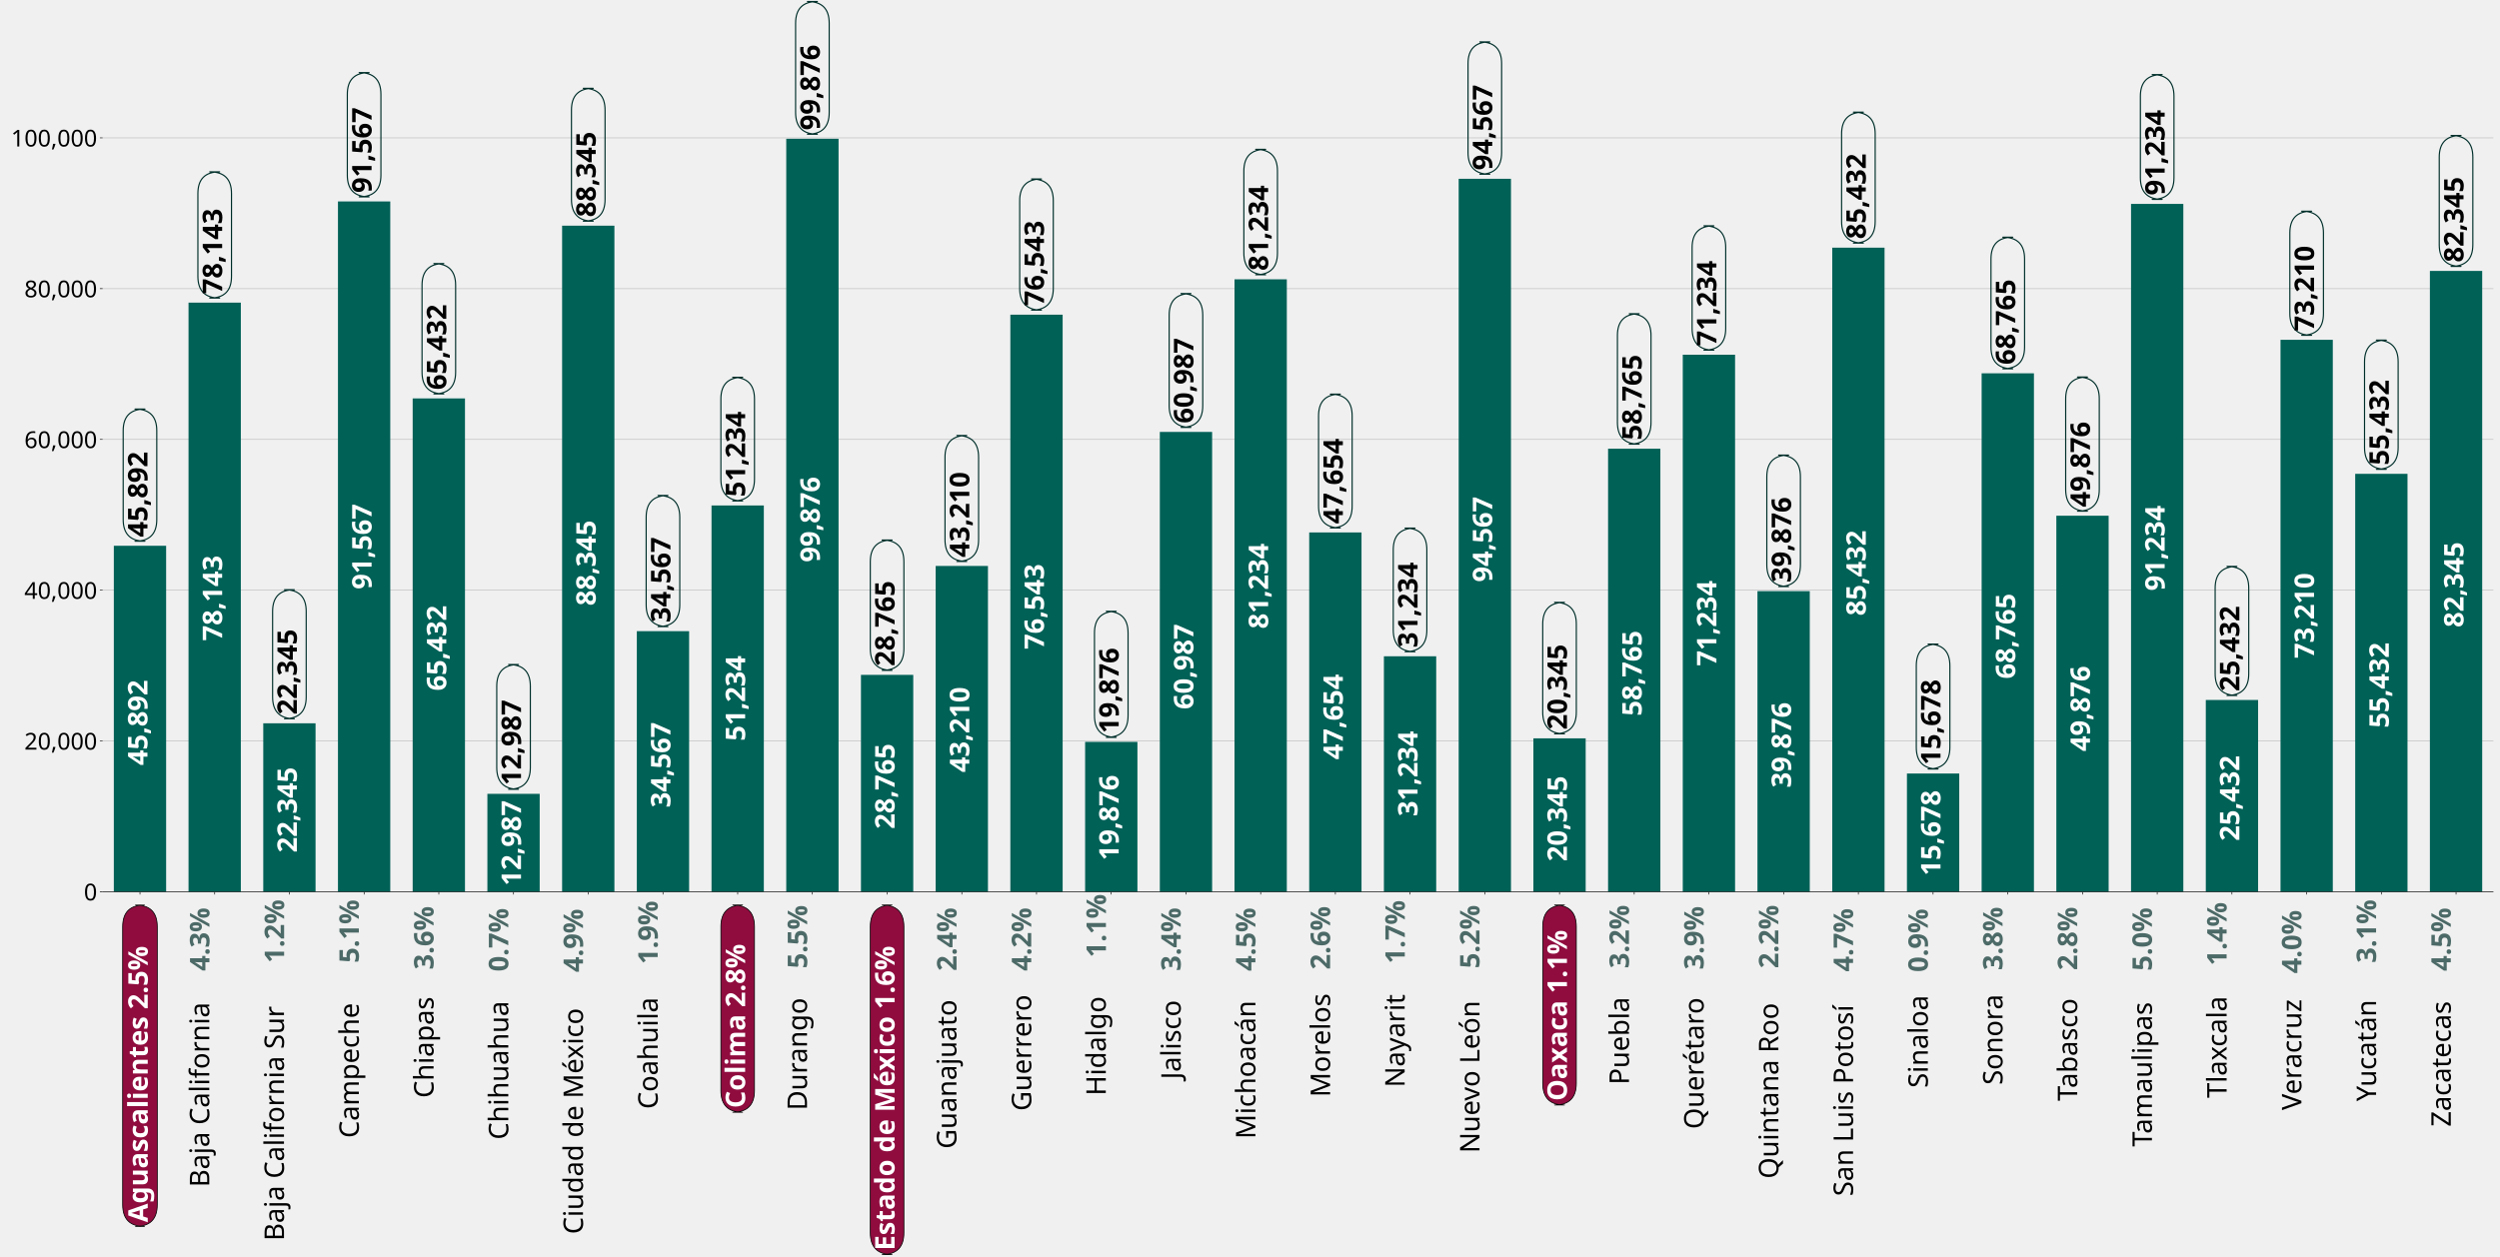
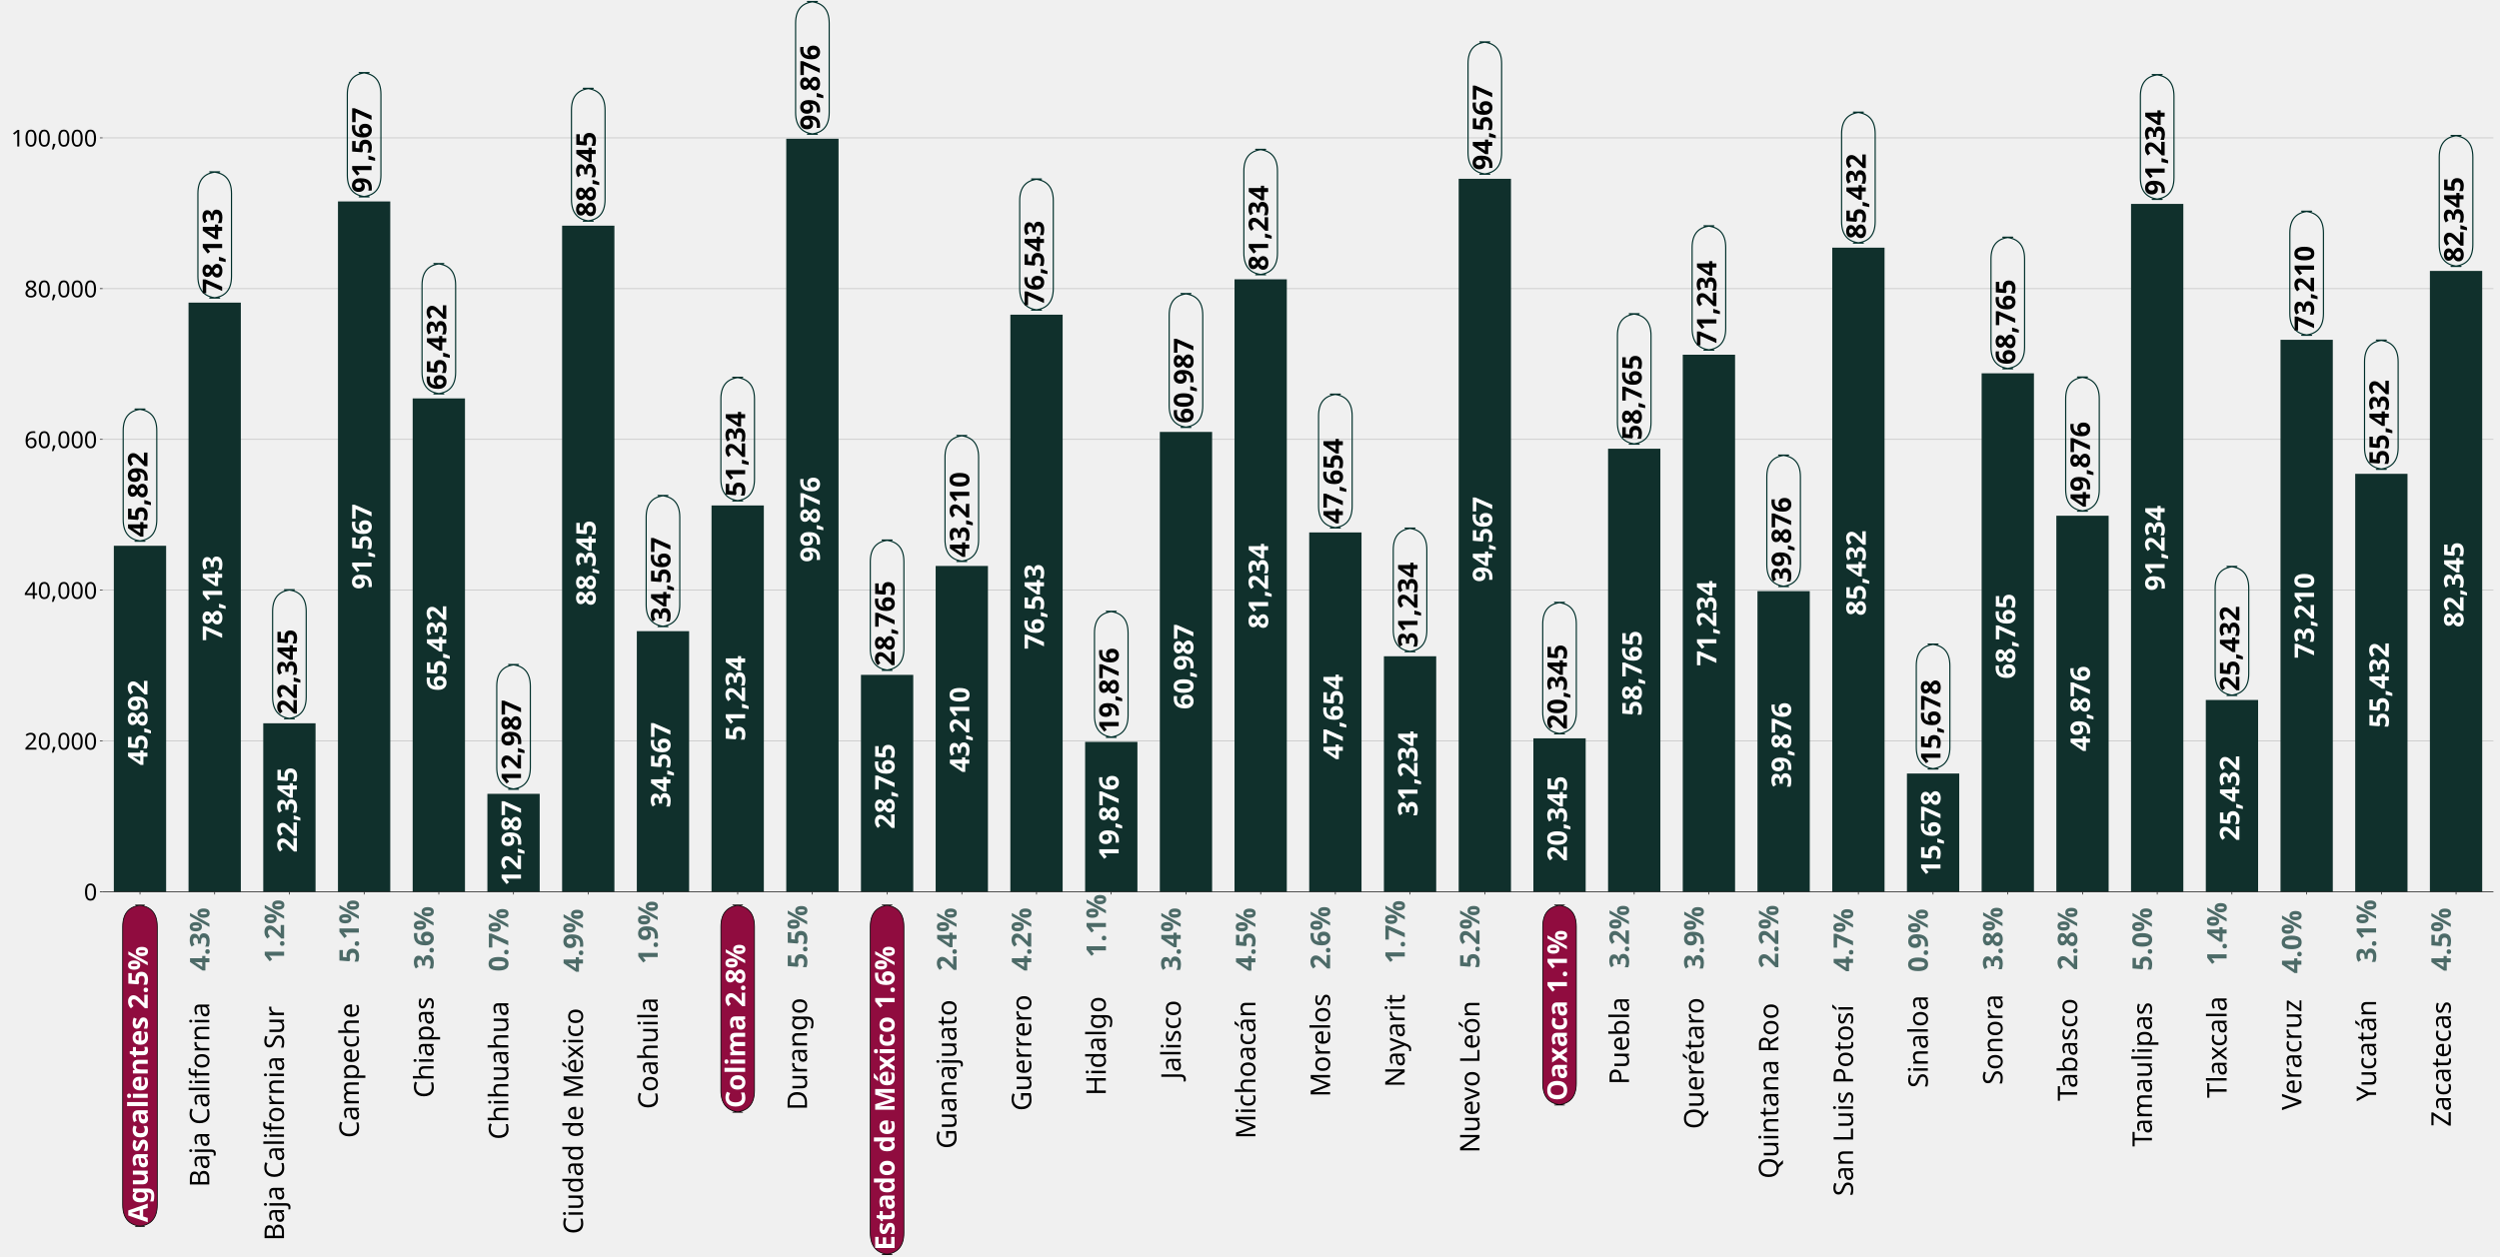
<svg xmlns="http://www.w3.org/2000/svg" xmlns:xlink="http://www.w3.org/1999/xlink" width="3218.4pt" height="1618.3pt" version="1.1" viewBox="0 0 3218.4 1618.3">
  <defs>
    <style type="text/css">*{stroke-linejoin: round; stroke-linecap: butt}</style>
  </defs>
  <path d="m0 1618.3h3218.4v-1618.3h-3218.4v1618.3z" opacity="0" />
  <path d="m132.17 1148.9h3079v-1115.6h-3079v1115.6z" opacity="0" />
  <defs>
    <path id="b" d="m0 0v3.5" stroke="#000" stroke-width=".8" />
  </defs>
  <use x="180.276" y="1148.94" stroke="#000000" stroke-width=".8" xlink:href="#b" />
  <use x="276.496" y="1148.94" stroke="#000000" stroke-width=".8" xlink:href="#b" />
  <text transform="translate(269.5 1529.4) rotate(-90)" font-family="'Montserrat'" font-size="35px" font-weight="500">Baja California</text>
  <use x="372.716" y="1148.94" stroke="#000000" stroke-width=".8" xlink:href="#b" />
  <text transform="translate(365.72 1598.6) rotate(-90)" font-family="'Montserrat'" font-size="35px" font-weight="500">Baja California Sur</text>
  <use x="468.936" y="1148.94" stroke="#000000" stroke-width=".8" xlink:href="#b" />
  <text transform="translate(462.14 1466.2) rotate(-90)" font-family="'Montserrat'" font-size="35px" font-weight="500">Campeche</text>
  <use x="565.156" y="1148.94" stroke="#000000" stroke-width=".8" xlink:href="#b" />
  <text transform="translate(558.36 1414.6) rotate(-90)" font-family="'Montserrat'" font-size="35px" font-weight="500">Chiapas</text>
  <use x="661.376" y="1148.94" stroke="#000000" stroke-width=".8" xlink:href="#b" />
  <text transform="translate(654.58 1468.3) rotate(-90)" font-family="'Montserrat'" font-size="35px" font-weight="500">Chihuahua</text>
  <use x="757.596" y="1148.94" stroke="#000000" stroke-width=".8" xlink:href="#b" />
  <text transform="translate(750.8 1590.1) rotate(-90)" font-family="'Montserrat'" font-size="35px" font-weight="500">Ciudad de México</text>
  <use x="853.816" y="1148.94" stroke="#000000" stroke-width=".8" xlink:href="#b" />
  <text transform="translate(847.02 1428.9) rotate(-90)" font-family="'Montserrat'" font-size="35px" font-weight="500">Coahuila</text>
  <use x="950.036" y="1148.94" stroke="#000000" stroke-width=".8" xlink:href="#b" />
  <use x="1046.256" y="1148.94" stroke="#000000" stroke-width=".8" xlink:href="#b" />
  <text transform="translate(1039.3 1430.5) rotate(-90)" font-family="'Montserrat'" font-size="35px" font-weight="500">Durango</text>
  <use x="1142.476" y="1148.94" stroke="#000000" stroke-width=".8" xlink:href="#b" />
  <use x="1238.696" y="1148.94" stroke="#000000" stroke-width=".8" xlink:href="#b" />
  <text transform="translate(1231.7 1480.1) rotate(-90)" font-family="'Montserrat'" font-size="35px" font-weight="500">Guanajuato</text>
  <use x="1334.916" y="1148.94" stroke="#000000" stroke-width=".8" xlink:href="#b" />
  <text transform="translate(1328.1 1431.3) rotate(-90)" font-family="'Montserrat'" font-size="35px" font-weight="500">Guerrero</text>
  <use x="1431.136" y="1148.94" stroke="#000000" stroke-width=".8" xlink:href="#b" />
  <text transform="translate(1424.1 1411.6) rotate(-90)" font-family="'Montserrat'" font-size="35px" font-weight="500">Hidalgo</text>
  <use x="1527.356" y="1148.94" stroke="#000000" stroke-width=".8" xlink:href="#b" />
  <text transform="translate(1520.6 1390.6) rotate(-90)" font-family="'Montserrat'" font-size="35px" font-weight="500">Jalisco</text>
  <use x="1623.576" y="1148.94" stroke="#000000" stroke-width=".8" xlink:href="#b" />
  <text transform="translate(1616.8 1467.3) rotate(-90)" font-family="'Montserrat'" font-size="35px" font-weight="500">Michoacán</text>
  <use x="1719.796" y="1148.94" stroke="#000000" stroke-width=".8" xlink:href="#b" />
  <text transform="translate(1713 1413.4) rotate(-90)" font-family="'Montserrat'" font-size="35px" font-weight="500">Morelos</text>
  <use x="1816.016" y="1148.94" stroke="#000000" stroke-width=".8" xlink:href="#b" />
  <text transform="translate(1809 1400.9) rotate(-90)" font-family="'Montserrat'" font-size="35px" font-weight="500">Nayarit</text>
  <use x="1912.236" y="1148.94" stroke="#000000" stroke-width=".8" xlink:href="#b" />
  <text transform="translate(1905.4 1485.5) rotate(-90)" font-family="'Montserrat'" font-size="35px" font-weight="500">Nuevo León</text>
  <use x="2008.456" y="1148.94" stroke="#000000" stroke-width=".8" xlink:href="#b" />
  <use x="2104.676" y="1148.94" stroke="#000000" stroke-width=".8" xlink:href="#b" />
  <text transform="translate(2097.9 1397.4) rotate(-90)" font-family="'Montserrat'" font-size="35px" font-weight="500">Puebla</text>
  <use x="2200.896" y="1148.94" stroke="#000000" stroke-width=".8" xlink:href="#b" />
  <text transform="translate(2194.1 1454.7) rotate(-90)" font-family="'Montserrat'" font-size="35px" font-weight="500">Querétaro</text>
  <use x="2297.116" y="1148.94" stroke="#000000" stroke-width=".8" xlink:href="#b" />
  <text transform="translate(2290.3 1518.6) rotate(-90)" font-family="'Montserrat'" font-size="35px" font-weight="500">Quintana Roo</text>
  <use x="2393.336" y="1148.94" stroke="#000000" stroke-width=".8" xlink:href="#b" />
  <text transform="translate(2386.5 1541.1) rotate(-90)" font-family="'Montserrat'" font-size="35px" font-weight="500">San Luis Potosí</text>
  <use x="2489.556" y="1148.94" stroke="#000000" stroke-width=".8" xlink:href="#b" />
  <text transform="translate(2482.8 1401.6) rotate(-90)" font-family="'Montserrat'" font-size="35px" font-weight="500">Sinaloa</text>
  <use x="2585.776" y="1148.94" stroke="#000000" stroke-width=".8" xlink:href="#b" />
  <text transform="translate(2579 1397.7) rotate(-90)" font-family="'Montserrat'" font-size="35px" font-weight="500">Sonora</text>
  <use x="2681.996" y="1148.94" stroke="#000000" stroke-width=".8" xlink:href="#b" />
  <text transform="translate(2675.2 1418.5) rotate(-90)" font-family="'Montserrat'" font-size="35px" font-weight="500">Tabasco</text>
  <use x="2778.216" y="1148.94" stroke="#000000" stroke-width=".8" xlink:href="#b" />
  <text transform="translate(2771.4 1477.4) rotate(-90)" font-family="'Montserrat'" font-size="35px" font-weight="500">Tamaulipas</text>
  <use x="2874.436" y="1148.94" stroke="#000000" stroke-width=".8" xlink:href="#b" />
  <text transform="translate(2867.6 1414.6) rotate(-90)" font-family="'Montserrat'" font-size="35px" font-weight="500">Tlaxcala</text>
  <use x="2970.656" y="1148.94" stroke="#000000" stroke-width=".8" xlink:href="#b" />
  <text transform="translate(2963.9 1430.3) rotate(-90)" font-family="'Montserrat'" font-size="35px" font-weight="500">Veracruz</text>
  <use x="3066.876" y="1148.94" stroke="#000000" stroke-width=".8" xlink:href="#b" />
  <text transform="translate(3060.1 1418.9) rotate(-90)" font-family="'Montserrat'" font-size="35px" font-weight="500">Yucatán</text>
  <use x="3163.096" y="1148.94" stroke="#000000" stroke-width=".8" xlink:href="#b" />
  <text transform="translate(3156.3 1451.6) rotate(-90)" font-family="'Montserrat'" font-size="35px" font-weight="500">Zacatecas</text>
  <path d="m132.17 1148.9h3079" clip-path="url(#a)" fill="none" stroke="#b9b9b9" stroke-linecap="square" stroke-width=".75" />
  <defs>
    <path id="c" d="m0 0h-3.5" stroke="#000" stroke-width=".8" />
  </defs>
  <use x="132.166" y="1148.94" stroke="#000000" stroke-width=".8" xlink:href="#c" />
  <text transform="rotate(-0 125.17 1160.1)" x="125.166" y="1160.071" font-family="'Montserrat'" font-size="30px" font-weight="500" text-anchor="end">0</text>
  <path d="m132.17 954.68h3079" clip-path="url(#a)" fill="none" stroke="#b9b9b9" stroke-linecap="square" stroke-width=".75" />
  <use x="132.166" y="954.678" stroke="#000000" stroke-width=".8" xlink:href="#c" />
  <text transform="rotate(-0 125.17 965.81)" x="125.166" y="965.808" font-family="'Montserrat'" font-size="30px" font-weight="500" text-anchor="end">20,000</text>
  <path d="m132.17 760.41h3079" clip-path="url(#a)" fill="none" stroke="#b9b9b9" stroke-linecap="square" stroke-width=".75" />
  <use x="132.166" y="760.415" stroke="#000000" stroke-width=".8" xlink:href="#c" />
  <text transform="rotate(-0 125.17 771.55)" x="125.166" y="771.545" font-family="'Montserrat'" font-size="30px" font-weight="500" text-anchor="end">40,000</text>
  <path d="m132.17 566.15h3079" clip-path="url(#a)" fill="none" stroke="#b9b9b9" stroke-linecap="square" stroke-width=".75" />
  <use x="132.166" y="566.152" stroke="#000000" stroke-width=".8" xlink:href="#c" />
  <text transform="rotate(-0 125.17 577.28)" x="125.166" y="577.283" font-family="'Montserrat'" font-size="30px" font-weight="500" text-anchor="end">60,000</text>
  <path d="m132.17 371.89h3079" clip-path="url(#a)" fill="none" stroke="#b9b9b9" stroke-linecap="square" stroke-width=".75" />
  <use x="132.166" y="371.89" stroke="#000000" stroke-width=".8" xlink:href="#c" />
  <text transform="rotate(-0 125.17 383.02)" x="125.166" y="383.02" font-family="'Montserrat'" font-size="30px" font-weight="500" text-anchor="end">80,000</text>
  <path d="m132.17 177.63h3079" clip-path="url(#a)" fill="none" stroke="#b9b9b9" stroke-linecap="square" stroke-width=".75" />
  <use x="132.166" y="177.627" stroke="#000000" stroke-width=".8" xlink:href="#c" />
  <text transform="rotate(-0 125.17 188.76)" x="125.166" y="188.757" font-family="'Montserrat'" font-size="30px" font-weight="500" text-anchor="end">100,000</text>
-   <path d="m146.6 1148.9h67.354v-445.76h-67.354z" clip-path="url(#a)" fill="#006157" />
-   <path d="m242.82 1148.9h67.354v-759.01h-67.354z" clip-path="url(#a)" fill="#006157" />
-   <path d="m339.04 1148.9h67.354v-217.04h-67.354z" clip-path="url(#a)" fill="#006157" />
-   <path d="m435.26 1148.9h67.354v-889.4h-67.354z" clip-path="url(#a)" fill="#006157" />
-   <path d="m531.48 1148.9h67.354v-635.55h-67.354z" clip-path="url(#a)" fill="#006157" />
-   <path d="m627.7 1148.9h67.354v-126.14h-67.354z" clip-path="url(#a)" fill="#006157" />
-   <path d="m723.92 1148.9h67.354v-858.11h-67.354z" clip-path="url(#a)" fill="#006157" />
-   <path d="m820.14 1148.9h67.354v-335.75h-67.354z" clip-path="url(#a)" fill="#006157" />
-   <path d="m916.36 1148.9h67.354v-497.64h-67.354z" clip-path="url(#a)" fill="#006157" />
-   <path d="m1012.6 1148.9h67.354v-970.11h-67.354z" clip-path="url(#a)" fill="#006157" />
-   <path d="m1108.8 1148.9h67.354v-279.4h-67.354z" clip-path="url(#a)" fill="#006157" />
-   <path d="m1205 1148.9h67.354v-419.7h-67.354z" clip-path="url(#a)" fill="#006157" />
-   <path d="m1301.2 1148.9h67.354v-743.47h-67.354z" clip-path="url(#a)" fill="#006157" />
-   <path d="m1397.5 1148.9h67.354v-193.06h-67.354z" clip-path="url(#a)" fill="#006157" />
-   <path d="m1493.7 1148.9h67.354v-592.38h-67.354z" clip-path="url(#a)" fill="#006157" />
-   <path d="m1589.9 1148.9h67.354v-789.04h-67.354z" clip-path="url(#a)" fill="#006157" />
-   <path d="m1686.1 1148.9h67.354v-462.87h-67.354z" clip-path="url(#a)" fill="#006157" />
-   <path d="m1782.3 1148.9h67.354v-303.38h-67.354z" clip-path="url(#a)" fill="#006157" />
-   <path d="m1878.6 1148.9h67.354v-918.54h-67.354z" clip-path="url(#a)" fill="#006157" />
-   <path d="m1974.8 1148.9h67.354v-197.61h-67.354z" clip-path="url(#a)" fill="#006157" />
-   <path d="m2071 1148.9h67.354v-570.79h-67.354z" clip-path="url(#a)" fill="#006157" />
-   <path d="m2167.2 1148.9h67.354v-691.91h-67.354z" clip-path="url(#a)" fill="#006157" />
-   <path d="m2263.4 1148.9h67.354v-387.32h-67.354z" clip-path="url(#a)" fill="#006157" />
-   <path d="m2359.7 1148.9h67.354v-829.81h-67.354z" clip-path="url(#a)" fill="#006157" />
-   <path d="m2455.9 1148.9h67.354v-152.28h-67.354z" clip-path="url(#a)" fill="#006157" />
-   <path d="m2552.1 1148.9h67.354v-667.92h-67.354z" clip-path="url(#a)" fill="#006157" />
-   <path d="m2648.3 1148.9h67.354v-484.45h-67.354z" clip-path="url(#a)" fill="#006157" />
-   <path d="m2744.5 1148.9h67.354v-886.17h-67.354z" clip-path="url(#a)" fill="#006157" />
-   <path d="m2840.8 1148.9h67.354v-247.02h-67.354z" clip-path="url(#a)" fill="#006157" />
-   <path d="m2937 1148.9h67.354v-711.1h-67.354z" clip-path="url(#a)" fill="#006157" />
-   <path d="m3033.2 1148.9h67.354v-538.42h-67.354z" clip-path="url(#a)" fill="#006157" />
-   <path d="m3129.4 1148.9h67.354v-799.83h-67.354z" clip-path="url(#a)" fill="#006157" />
+   <path d="m146.6 1148.9h67.354v-445.76h-67.354z" clip-path="url(#a)" fill="#10302c" />
+   <path d="m242.82 1148.9h67.354v-759.01h-67.354z" clip-path="url(#a)" fill="#10302c" />
+   <path d="m339.04 1148.9h67.354v-217.04h-67.354z" clip-path="url(#a)" fill="#10302c" />
+   <path d="m435.26 1148.9h67.354v-889.4h-67.354z" clip-path="url(#a)" fill="#10302c" />
+   <path d="m531.48 1148.9h67.354v-635.55h-67.354z" clip-path="url(#a)" fill="#10302c" />
+   <path d="m627.7 1148.9h67.354v-126.14h-67.354z" clip-path="url(#a)" fill="#10302c" />
+   <path d="m723.92 1148.9h67.354v-858.11h-67.354z" clip-path="url(#a)" fill="#10302c" />
+   <path d="m820.14 1148.9h67.354v-335.75h-67.354z" clip-path="url(#a)" fill="#10302c" />
+   <path d="m916.36 1148.9h67.354v-497.64h-67.354z" clip-path="url(#a)" fill="#10302c" />
+   <path d="m1012.6 1148.9h67.354v-970.11h-67.354z" clip-path="url(#a)" fill="#10302c" />
+   <path d="m1108.8 1148.9h67.354v-279.4h-67.354z" clip-path="url(#a)" fill="#10302c" />
+   <path d="m1205 1148.9h67.354v-419.7h-67.354z" clip-path="url(#a)" fill="#10302c" />
+   <path d="m1301.2 1148.9h67.354v-743.47h-67.354z" clip-path="url(#a)" fill="#10302c" />
+   <path d="m1397.5 1148.9h67.354v-193.06h-67.354z" clip-path="url(#a)" fill="#10302c" />
+   <path d="m1493.7 1148.9h67.354v-592.38h-67.354z" clip-path="url(#a)" fill="#10302c" />
+   <path d="m1589.9 1148.9h67.354v-789.04h-67.354z" clip-path="url(#a)" fill="#10302c" />
+   <path d="m1686.1 1148.9h67.354v-462.87h-67.354z" clip-path="url(#a)" fill="#10302c" />
+   <path d="m1782.3 1148.9h67.354v-303.38h-67.354z" clip-path="url(#a)" fill="#10302c" />
+   <path d="m1878.6 1148.9h67.354v-918.54h-67.354z" clip-path="url(#a)" fill="#10302c" />
+   <path d="m1974.8 1148.9h67.354v-197.61h-67.354z" clip-path="url(#a)" fill="#10302c" />
+   <path d="m2071 1148.9h67.354v-570.79h-67.354z" clip-path="url(#a)" fill="#10302c" />
+   <path d="m2167.2 1148.9h67.354v-691.91h-67.354z" clip-path="url(#a)" fill="#10302c" />
+   <path d="m2263.4 1148.9h67.354v-387.32h-67.354z" clip-path="url(#a)" fill="#10302c" />
+   <path d="m2359.7 1148.9h67.354v-829.81h-67.354z" clip-path="url(#a)" fill="#10302c" />
+   <path d="m2455.9 1148.9h67.354v-152.28h-67.354z" clip-path="url(#a)" fill="#10302c" />
+   <path d="m2552.1 1148.9h67.354v-667.92h-67.354z" clip-path="url(#a)" fill="#10302c" />
+   <path d="m2648.3 1148.9h67.354v-484.45h-67.354z" clip-path="url(#a)" fill="#10302c" />
+   <path d="m2744.5 1148.9h67.354v-886.17h-67.354z" clip-path="url(#a)" fill="#10302c" />
+   <path d="m2840.8 1148.9h67.354v-247.02h-67.354z" clip-path="url(#a)" fill="#10302c" />
+   <path d="m2937 1148.9h67.354v-711.1h-67.354z" clip-path="url(#a)" fill="#10302c" />
+   <path d="m3033.2 1148.9h67.354v-538.42h-67.354z" clip-path="url(#a)" fill="#10302c" />
+   <path d="m3129.4 1148.9h67.354v-799.83h-67.354z" clip-path="url(#a)" fill="#10302c" />
  <path d="m132.17 1148.9h3079" fill="none" stroke="#000" stroke-linecap="square" stroke-width=".8" />
  <text transform="translate(189.87 986.14) rotate(-90)" fill="#ffffff" font-family="'Montserrat'" font-size="35px" font-weight="700">45,892</text>
  <path d="m201.91 669.28v-114.28q0-28-28-28h12.737q-28 0-28 28v114.28q0 28 28 28h-12.737q28 0 28-28z" fill="none" stroke="#002f2a" stroke-width="1.5" />
  <text transform="translate(189.87 692.03) rotate(-90)" font-family="'Montserrat'" font-size="35px" font-weight="700">45,892  </text>
  <path d="m202.55 1552.1v-358.06q0-28-28-28h11.446q-28 0-28 28v358.06q0 28 28 28h-11.446q28 0 28-28z" fill="#900c3f" stroke="#000" />
  <text transform="translate(190.27 1574.8) rotate(-90)" fill="#ffffff" font-family="'Montserrat'" font-size="35px" font-weight="600">Aguascalientes 2.5% </text>
  <text transform="translate(286.09 825.7) rotate(-90)" fill="#ffffff" font-family="'Montserrat'" font-size="35px" font-weight="700">78,143</text>
  <path d="m298.13 356.02v-106.65q0-28-28-28h12.737q-28 0-28 28v106.65q0 28 28 28h-12.737q28 0 28-28z" fill="none" stroke="#002f2a" stroke-width="1.5" />
  <text transform="translate(286.09 378.77) rotate(-90)" font-family="'Montserrat'" font-size="35px" font-weight="700">78,143  </text>
  <text transform="translate(269.7 1251) rotate(-90)" fill="#4c6a67" font-family="'Montserrat'" font-size="35px" font-weight="600">4.3% </text>
  <text transform="translate(382.31 1098.5) rotate(-90)" fill="#ffffff" font-family="'Montserrat'" font-size="35px" font-weight="700">22,345</text>
  <path d="m394.35 897.99v-110.25q0-28-28-28h12.737q-28 0-28 28v110.25q0 28 28 28h-12.737q28 0 28-28z" fill="none" stroke="#002f2a" stroke-width="1.5" />
  <text transform="translate(382.31 920.74) rotate(-90)" font-family="'Montserrat'" font-size="35px" font-weight="700">22,345  </text>
  <text transform="translate(365.92 1240.6) rotate(-90)" fill="#4c6a67" font-family="'Montserrat'" font-size="35px" font-weight="600">1.2% </text>
  <text transform="translate(478.53 759.24) rotate(-90)" fill="#ffffff" font-family="'Montserrat'" font-size="35px" font-weight="700">91,567</text>
  <path d="m490.57 225.63v-104.12q0-28-28-28h12.737q-28 0-28 28v104.12q0 28 28 28h-12.737q28 0 28-28z" fill="none" stroke="#002f2a" stroke-width="1.5" />
  <text transform="translate(478.53 248.38) rotate(-90)" font-family="'Montserrat'" font-size="35px" font-weight="700">91,567  </text>
  <text transform="translate(462.14 1240.7) rotate(-90)" fill="#4c6a67" font-family="'Montserrat'" font-size="35px" font-weight="600">5.1% </text>
  <text transform="translate(574.75 890.06) rotate(-90)" fill="#ffffff" font-family="'Montserrat'" font-size="35px" font-weight="700">65,432</text>
  <path d="m586.79 479.48v-111.9q0-28-28-28h12.737q-28 0-28 28v111.9q0 28 28 28h-12.737q28 0 28-28z" fill="none" stroke="#002f2a" stroke-width="1.5" />
  <text transform="translate(574.75 502.23) rotate(-90)" font-family="'Montserrat'" font-size="35px" font-weight="700">65,432  </text>
  <text transform="translate(558.36 1249.2) rotate(-90)" fill="#4c6a67" font-family="'Montserrat'" font-size="35px" font-weight="600">3.6% </text>
  <text transform="translate(670.97 1141.2) rotate(-90)" fill="#ffffff" font-family="'Montserrat'" font-size="35px" font-weight="700">12,987</text>
  <path d="m683.01 988.89v-104.75q0-28-28-28h12.737q-28 0-28 28v104.75q0 28 28 28h-12.737q28 0 28-28z" fill="none" stroke="#002f2a" stroke-width="1.5" />
  <text transform="translate(670.97 1011.6) rotate(-90)" font-family="'Montserrat'" font-size="35px" font-weight="700">12,987  </text>
  <text transform="translate(654.58 1251.7) rotate(-90)" fill="#4c6a67" font-family="'Montserrat'" font-size="35px" font-weight="600">0.7% </text>
  <text transform="translate(767.19 780.4) rotate(-90)" fill="#ffffff" font-family="'Montserrat'" font-size="35px" font-weight="700">88,345</text>
  <path d="m779.23 256.93v-115.15q0-28-28-28h12.737q-28 0-28 28v115.15q0 28 28 28h-12.737q28 0 28-28z" fill="none" stroke="#002f2a" stroke-width="1.5" />
  <text transform="translate(767.19 279.68) rotate(-90)" font-family="'Montserrat'" font-size="35px" font-weight="700">88,345  </text>
  <text transform="translate(750.8 1252.6) rotate(-90)" fill="#4c6a67" font-family="'Montserrat'" font-size="35px" font-weight="600">4.9% </text>
  <text transform="translate(863.41 1040.5) rotate(-90)" fill="#ffffff" font-family="'Montserrat'" font-size="35px" font-weight="700">34,567</text>
  <path d="m875.45 779.28v-112.95q0-28-28-28h12.737q-28 0-28 28v112.95q0 28 28 28h-12.737q28 0 28-28z" fill="none" stroke="#002f2a" stroke-width="1.5" />
  <text transform="translate(863.41 802.03) rotate(-90)" font-family="'Montserrat'" font-size="35px" font-weight="700">34,567  </text>
  <text transform="translate(847.02 1242.2) rotate(-90)" fill="#4c6a67" font-family="'Montserrat'" font-size="35px" font-weight="600">1.9% </text>
  <text transform="translate(959.63 954.72) rotate(-90)" fill="#ffffff" font-family="'Montserrat'" font-size="35px" font-weight="700">51,234</text>
  <path d="m971.67 617.39v-103.32q0-28-28-28h12.737q-28 0-28 28v103.32q0 28 28 28h-12.737q28 0 28-28z" fill="none" stroke="#002f2a" stroke-width="1.5" />
  <text transform="translate(959.63 640.14) rotate(-90)" font-family="'Montserrat'" font-size="35px" font-weight="700">51,234  </text>
  <path d="m971.67 1405v-210.98q0-28-28-28h12.737q-28 0-28 28v210.98q0 28 28 28h-12.737q28 0 28-28z" fill="#900c3f" stroke="#000" />
  <text transform="translate(959.63 1427.7) rotate(-90)" fill="#ffffff" font-family="'Montserrat'" font-size="35px" font-weight="600">Colima 2.8% </text>
  <text transform="translate(1055.8 724.32) rotate(-90)" fill="#ffffff" font-family="'Montserrat'" font-size="35px" font-weight="700">99,876</text>
  <path d="m1067.9 144.92v-114.98q0-28-28-28h12.737q-28 0-28 28v114.98q0 28 28 28h-12.737q28 0 28-28z" fill="none" stroke="#002f2a" stroke-width="1.5" />
  <text transform="translate(1055.8 167.68) rotate(-90)" font-family="'Montserrat'" font-size="35px" font-weight="700">99,876  </text>
  <text transform="translate(1039.5 1247.8) rotate(-90)" fill="#4c6a67" font-family="'Montserrat'" font-size="35px" font-weight="600">5.5% </text>
  <text transform="translate(1152.1 1068.1) rotate(-90)" fill="#ffffff" font-family="'Montserrat'" font-size="35px" font-weight="700">28,765</text>
  <path d="m1164.1 835.64v-111.86q0-28-28-28h12.737q-28 0-28 28v111.86q0 28 28 28h-12.737q28 0 28-28z" fill="none" stroke="#002f2a" stroke-width="1.5" />
  <text transform="translate(1152.1 858.39) rotate(-90)" font-family="'Montserrat'" font-size="35px" font-weight="700">28,765  </text>
  <path d="m1164.1 1588.3v-394.3q0-28-28-28h12.737q-28 0-28 28v394.3q0 28 28 28h-12.737q28 0 28-28z" fill="#900c3f" stroke="#000" />
  <text transform="translate(1152.1 1611.1) rotate(-90)" fill="#ffffff" font-family="'Montserrat'" font-size="35px" font-weight="600">Estado de México 1.6% </text>
  <text transform="translate(1248.3 995.16) rotate(-90)" fill="#ffffff" font-family="'Montserrat'" font-size="35px" font-weight="700">43,210</text>
  <path d="m1260.3 695.33v-106.26q0-28-28-28h12.737q-28 0-28 28v106.26q0 28 28 28h-12.737q28 0 28-28z" fill="none" stroke="#002f2a" stroke-width="1.5" />
  <text transform="translate(1248.3 718.08) rotate(-90)" font-family="'Montserrat'" font-size="35px" font-weight="700">43,210  </text>
  <text transform="translate(1231.9 1251) rotate(-90)" fill="#4c6a67" font-family="'Montserrat'" font-size="35px" font-weight="600">2.4% </text>
  <text transform="translate(1344.5 836.62) rotate(-90)" fill="#ffffff" font-family="'Montserrat'" font-size="35px" font-weight="700">76,543</text>
  <path d="m1356.5 371.56v-112.95q0-28-28-28h12.737q-28 0-28 28v112.95q0 28 28 28h-12.737q28 0 28-28z" fill="none" stroke="#002f2a" stroke-width="1.5" />
  <text transform="translate(1344.5 394.31) rotate(-90)" font-family="'Montserrat'" font-size="35px" font-weight="700">76,543  </text>
  <text transform="translate(1328.1 1251) rotate(-90)" fill="#4c6a67" font-family="'Montserrat'" font-size="35px" font-weight="600">4.2% </text>
  <text transform="translate(1440.7 1108.6) rotate(-90)" fill="#ffffff" font-family="'Montserrat'" font-size="35px" font-weight="700">19,876</text>
  <path d="m1452.8 921.98v-106.4q0-28-28-28h12.737q-28 0-28 28v106.4q0 28 28 28h-12.737q28 0 28-28z" fill="none" stroke="#002f2a" stroke-width="1.5" />
  <text transform="translate(1440.7 944.73) rotate(-90)" font-family="'Montserrat'" font-size="35px" font-weight="700">19,876  </text>
  <text transform="translate(1424.3 1233.6) rotate(-90)" fill="#4c6a67" font-family="'Montserrat'" font-size="35px" font-weight="600">1.1% </text>
  <text transform="translate(1536.9 913.92) rotate(-90)" fill="#ffffff" font-family="'Montserrat'" font-size="35px" font-weight="700">60,987</text>
  <path d="m1549 522.66v-116.45q0-28-28-28h12.737q-28 0-28 28v116.45q0 28 28 28h-12.737q28 0 28-28z" fill="none" stroke="#002f2a" stroke-width="1.5" />
  <text transform="translate(1536.9 545.41) rotate(-90)" font-family="'Montserrat'" font-size="35px" font-weight="700">60,987  </text>
  <text transform="translate(1520.6 1251) rotate(-90)" fill="#4c6a67" font-family="'Montserrat'" font-size="35px" font-weight="600">3.4% </text>
  <text transform="translate(1633.2 810.16) rotate(-90)" fill="#ffffff" font-family="'Montserrat'" font-size="35px" font-weight="700">81,234</text>
  <path d="m1645.2 326v-105.6q0-28-28-28h12.737q-28 0-28 28v105.6q0 28 28 28h-12.737q28 0 28-28z" fill="none" stroke="#002f2a" stroke-width="1.5" />
  <text transform="translate(1633.2 348.75) rotate(-90)" font-family="'Montserrat'" font-size="35px" font-weight="700">81,234  </text>
  <text transform="translate(1616.8 1251.1) rotate(-90)" fill="#4c6a67" font-family="'Montserrat'" font-size="35px" font-weight="600">4.5% </text>
  <text transform="translate(1729.4 978.62) rotate(-90)" fill="#ffffff" font-family="'Montserrat'" font-size="35px" font-weight="700">47,654</text>
  <path d="m1741.4 652.16v-116.34q0-28-28-28h12.737q-28 0-28 28v116.34q0 28 28 28h-12.737q28 0 28-28z" fill="none" stroke="#002f2a" stroke-width="1.5" />
  <text transform="translate(1729.4 674.91) rotate(-90)" font-family="'Montserrat'" font-size="35px" font-weight="700">47,654  </text>
  <text transform="translate(1713 1249.2) rotate(-90)" fill="#4c6a67" font-family="'Montserrat'" font-size="35px" font-weight="600">2.6% </text>
  <text transform="translate(1825.6 1051.8) rotate(-90)" fill="#ffffff" font-family="'Montserrat'" font-size="35px" font-weight="700">31,234</text>
  <path d="m1837.6 811.65v-103.22q0-28-28-28h12.737q-28 0-28 28v103.22q0 28 28 28h-12.737q28 0 28-28z" fill="none" stroke="#002f2a" stroke-width="1.5" />
  <text transform="translate(1825.6 834.4) rotate(-90)" font-family="'Montserrat'" font-size="35px" font-weight="700">31,234  </text>
  <text transform="translate(1809.2 1241.5) rotate(-90)" fill="#4c6a67" font-family="'Montserrat'" font-size="35px" font-weight="600">1.7% </text>
  <text transform="translate(1921.8 749.87) rotate(-90)" fill="#ffffff" font-family="'Montserrat'" font-size="35px" font-weight="700">94,567</text>
  <path d="m1933.9 196.49v-114.52q0-28-28-28h12.737q-28 0-28 28v114.52q0 28 28 28h-12.737q28 0 28-28z" fill="none" stroke="#002f2a" stroke-width="1.5" />
  <text transform="translate(1921.8 219.24) rotate(-90)" font-family="'Montserrat'" font-size="35px" font-weight="700">94,567  </text>
  <text transform="translate(1905.4 1247.7) rotate(-90)" fill="#4c6a67" font-family="'Montserrat'" font-size="35px" font-weight="600">5.2% </text>
  <text transform="translate(2018 1109.8) rotate(-90)" fill="#ffffff" font-family="'Montserrat'" font-size="35px" font-weight="700">20,345</text>
  <path d="m2030.1 917.42v-113.37q0-28-28-28h12.737q-28 0-28 28v113.37q0 28 28 28h-12.737q28 0 28-28z" fill="none" stroke="#002f2a" stroke-width="1.5" />
  <text transform="translate(2018 940.17) rotate(-90)" font-family="'Montserrat'" font-size="35px" font-weight="700">20,345  </text>
  <path d="m2030.1 1395.7v-201.69q0-28-28-28h12.737q-28 0-28 28v201.69q0 28 28 28h-12.737q28 0 28-28z" fill="#900c3f" stroke="#000" />
  <text transform="translate(2018 1418.4) rotate(-90)" fill="#ffffff" font-family="'Montserrat'" font-size="35px" font-weight="600">Oaxaca 1.1% </text>
  <text transform="translate(2114.3 922.5) rotate(-90)" fill="#ffffff" font-family="'Montserrat'" font-size="35px" font-weight="700">58,765</text>
  <path d="m2126.3 544.24v-112.03q0-28-28-28h12.737q-28 0-28 28v112.03q0 28 28 28h-12.737q28 0 28-28z" fill="none" stroke="#002f2a" stroke-width="1.5" />
  <text transform="translate(2114.3 566.99) rotate(-90)" font-family="'Montserrat'" font-size="35px" font-weight="700">58,765  </text>
  <text transform="translate(2097.9 1247.6) rotate(-90)" fill="#4c6a67" font-family="'Montserrat'" font-size="35px" font-weight="600">3.2% </text>
  <text transform="translate(2210.5 858.03) rotate(-90)" fill="#ffffff" font-family="'Montserrat'" font-size="35px" font-weight="700">71,234</text>
  <path d="m2222.5 423.13v-104.2q0-28-28-28h12.737q-28 0-28 28v104.2q0 28 28 28h-12.737q28 0 28-28z" fill="none" stroke="#002f2a" stroke-width="1.5" />
  <text transform="translate(2210.5 445.88) rotate(-90)" font-family="'Montserrat'" font-size="35px" font-weight="700">71,234  </text>
  <text transform="translate(2194.1 1249.2) rotate(-90)" fill="#4c6a67" font-family="'Montserrat'" font-size="35px" font-weight="600">3.9% </text>
  <text transform="translate(2306.7 1014.9) rotate(-90)" fill="#ffffff" font-family="'Montserrat'" font-size="35px" font-weight="700">39,876</text>
  <path d="m2318.7 727.71v-113.4q0-28-28-28h12.737q-28 0-28 28v113.4q0 28 28 28h-12.737q28 0 28-28z" fill="none" stroke="#002f2a" stroke-width="1.5" />
  <text transform="translate(2306.7 750.46) rotate(-90)" font-family="'Montserrat'" font-size="35px" font-weight="700">39,876  </text>
  <text transform="translate(2290.3 1247.6) rotate(-90)" fill="#4c6a67" font-family="'Montserrat'" font-size="35px" font-weight="600">2.2% </text>
  <text transform="translate(2402.9 793.33) rotate(-90)" fill="#ffffff" font-family="'Montserrat'" font-size="35px" font-weight="700">85,432</text>
  <path d="m2415 285.22v-112.7q0-28-28-28h12.737q-28 0-28 28v112.7q0 28 28 28h-12.737q28 0 28-28z" fill="none" stroke="#002f2a" stroke-width="1.5" />
  <text transform="translate(2402.9 307.97) rotate(-90)" font-family="'Montserrat'" font-size="35px" font-weight="700">85,432  </text>
  <text transform="translate(2386.5 1251.9) rotate(-90)" fill="#4c6a67" font-family="'Montserrat'" font-size="35px" font-weight="600">4.7% </text>
  <text transform="translate(2499.1 1128.2) rotate(-90)" fill="#ffffff" font-family="'Montserrat'" font-size="35px" font-weight="700">15,678</text>
  <path d="m2511.2 962.75v-104.93q0-28-28-28h12.737q-28 0-28 28v104.93q0 28 28 28h-12.737q28 0 28-28z" fill="none" stroke="#002f2a" stroke-width="1.5" />
  <text transform="translate(2499.1 985.5) rotate(-90)" font-family="'Montserrat'" font-size="35px" font-weight="700">15,678  </text>
  <text transform="translate(2482.8 1252.4) rotate(-90)" fill="#4c6a67" font-family="'Montserrat'" font-size="35px" font-weight="600">0.9% </text>
  <text transform="translate(2595.4 874.67) rotate(-90)" fill="#ffffff" font-family="'Montserrat'" font-size="35px" font-weight="700">68,765</text>
  <path d="m2607.4 447.11v-113.5q0-28-28-28h12.737q-28 0-28 28v113.5q0 28 28 28h-12.737q28 0 28-28z" fill="none" stroke="#002f2a" stroke-width="1.5" />
  <text transform="translate(2595.4 469.86) rotate(-90)" font-family="'Montserrat'" font-size="35px" font-weight="700">68,765  </text>
  <text transform="translate(2579 1250.1) rotate(-90)" fill="#4c6a67" font-family="'Montserrat'" font-size="35px" font-weight="600">3.8% </text>
  <text transform="translate(2691.6 968.05) rotate(-90)" fill="#ffffff" font-family="'Montserrat'" font-size="35px" font-weight="700">49,876</text>
  <path d="m2703.6 630.58v-116.8q0-28-28-28h12.737q-28 0-28 28v116.8q0 28 28 28h-12.737q28 0 28-28z" fill="none" stroke="#002f2a" stroke-width="1.5" />
  <text transform="translate(2691.6 653.33) rotate(-90)" font-family="'Montserrat'" font-size="35px" font-weight="700">49,876  </text>
  <text transform="translate(2675.2 1250.1) rotate(-90)" fill="#4c6a67" font-family="'Montserrat'" font-size="35px" font-weight="600">2.8% </text>
  <text transform="translate(2787.8 761.19) rotate(-90)" fill="#ffffff" font-family="'Montserrat'" font-size="35px" font-weight="700">91,234</text>
  <path d="m2799.8 228.87v-104.79q0-28-28-28h12.737q-28 0-28 28v104.79q0 28 28 28h-12.737q28 0 28-28z" fill="none" stroke="#002f2a" stroke-width="1.5" />
  <text transform="translate(2787.8 251.62) rotate(-90)" font-family="'Montserrat'" font-size="35px" font-weight="700">91,234  </text>
  <text transform="translate(2771.4 1250.9) rotate(-90)" fill="#4c6a67" font-family="'Montserrat'" font-size="35px" font-weight="600">5.0% </text>
  <text transform="translate(2884 1083.5) rotate(-90)" fill="#ffffff" font-family="'Montserrat'" font-size="35px" font-weight="700">25,432</text>
  <path d="m2896.1 868.01v-110.25q0-28-28-28h12.737q-28 0-28 28v110.25q0 28 28 28h-12.737q28 0 28-28z" fill="none" stroke="#002f2a" stroke-width="1.5" />
  <text transform="translate(2884 890.76) rotate(-90)" font-family="'Montserrat'" font-size="35px" font-weight="700">25,432  </text>
  <text transform="translate(2867.6 1244) rotate(-90)" fill="#4c6a67" font-family="'Montserrat'" font-size="35px" font-weight="600">1.4% </text>
  <text transform="translate(2980.2 848.26) rotate(-90)" fill="#ffffff" font-family="'Montserrat'" font-size="35px" font-weight="700">73,210</text>
  <path d="m2992.3 403.94v-103.85q0-28-28-28h12.737q-28 0-28 28v103.85q0 28 28 28h-12.737q28 0 28-28z" fill="none" stroke="#002f2a" stroke-width="1.5" />
  <text transform="translate(2980.2 426.69) rotate(-90)" font-family="'Montserrat'" font-size="35px" font-weight="700">73,210  </text>
  <text transform="translate(2963.9 1254.2) rotate(-90)" fill="#4c6a67" font-family="'Montserrat'" font-size="35px" font-weight="600">4.0% </text>
  <text transform="translate(3076.5 937.89) rotate(-90)" fill="#ffffff" font-family="'Montserrat'" font-size="35px" font-weight="700">55,432</text>
  <path d="m3088.5 576.62v-110.42q0-28-28-28h12.737q-28 0-28 28v110.42q0 28 28 28h-12.737q28 0 28-28z" fill="none" stroke="#002f2a" stroke-width="1.5" />
  <text transform="translate(3076.5 599.37) rotate(-90)" font-family="'Montserrat'" font-size="35px" font-weight="700">55,432  </text>
  <text transform="translate(3060.1 1240.6) rotate(-90)" fill="#4c6a67" font-family="'Montserrat'" font-size="35px" font-weight="600">3.1% </text>
  <text transform="translate(3172.7 808.32) rotate(-90)" fill="#ffffff" font-family="'Montserrat'" font-size="35px" font-weight="700">82,345</text>
  <path d="m3184.7 315.21v-112.7q0-28-28-28h12.737q-28 0-28 28v112.7q0 28 28 28h-12.737q28 0 28-28z" fill="none" stroke="#002f2a" stroke-width="1.5" />
  <text transform="translate(3172.7 337.96) rotate(-90)" font-family="'Montserrat'" font-size="35px" font-weight="700">82,345  </text>
  <text transform="translate(3156.3 1251.1) rotate(-90)" fill="#4c6a67" font-family="'Montserrat'" font-size="35px" font-weight="600">4.5% </text>
  <defs>
    <clipPath id="a">
      <rect x="132.17" y="33.315" width="3079" height="1115.6" />
    </clipPath>
  </defs>
</svg>
